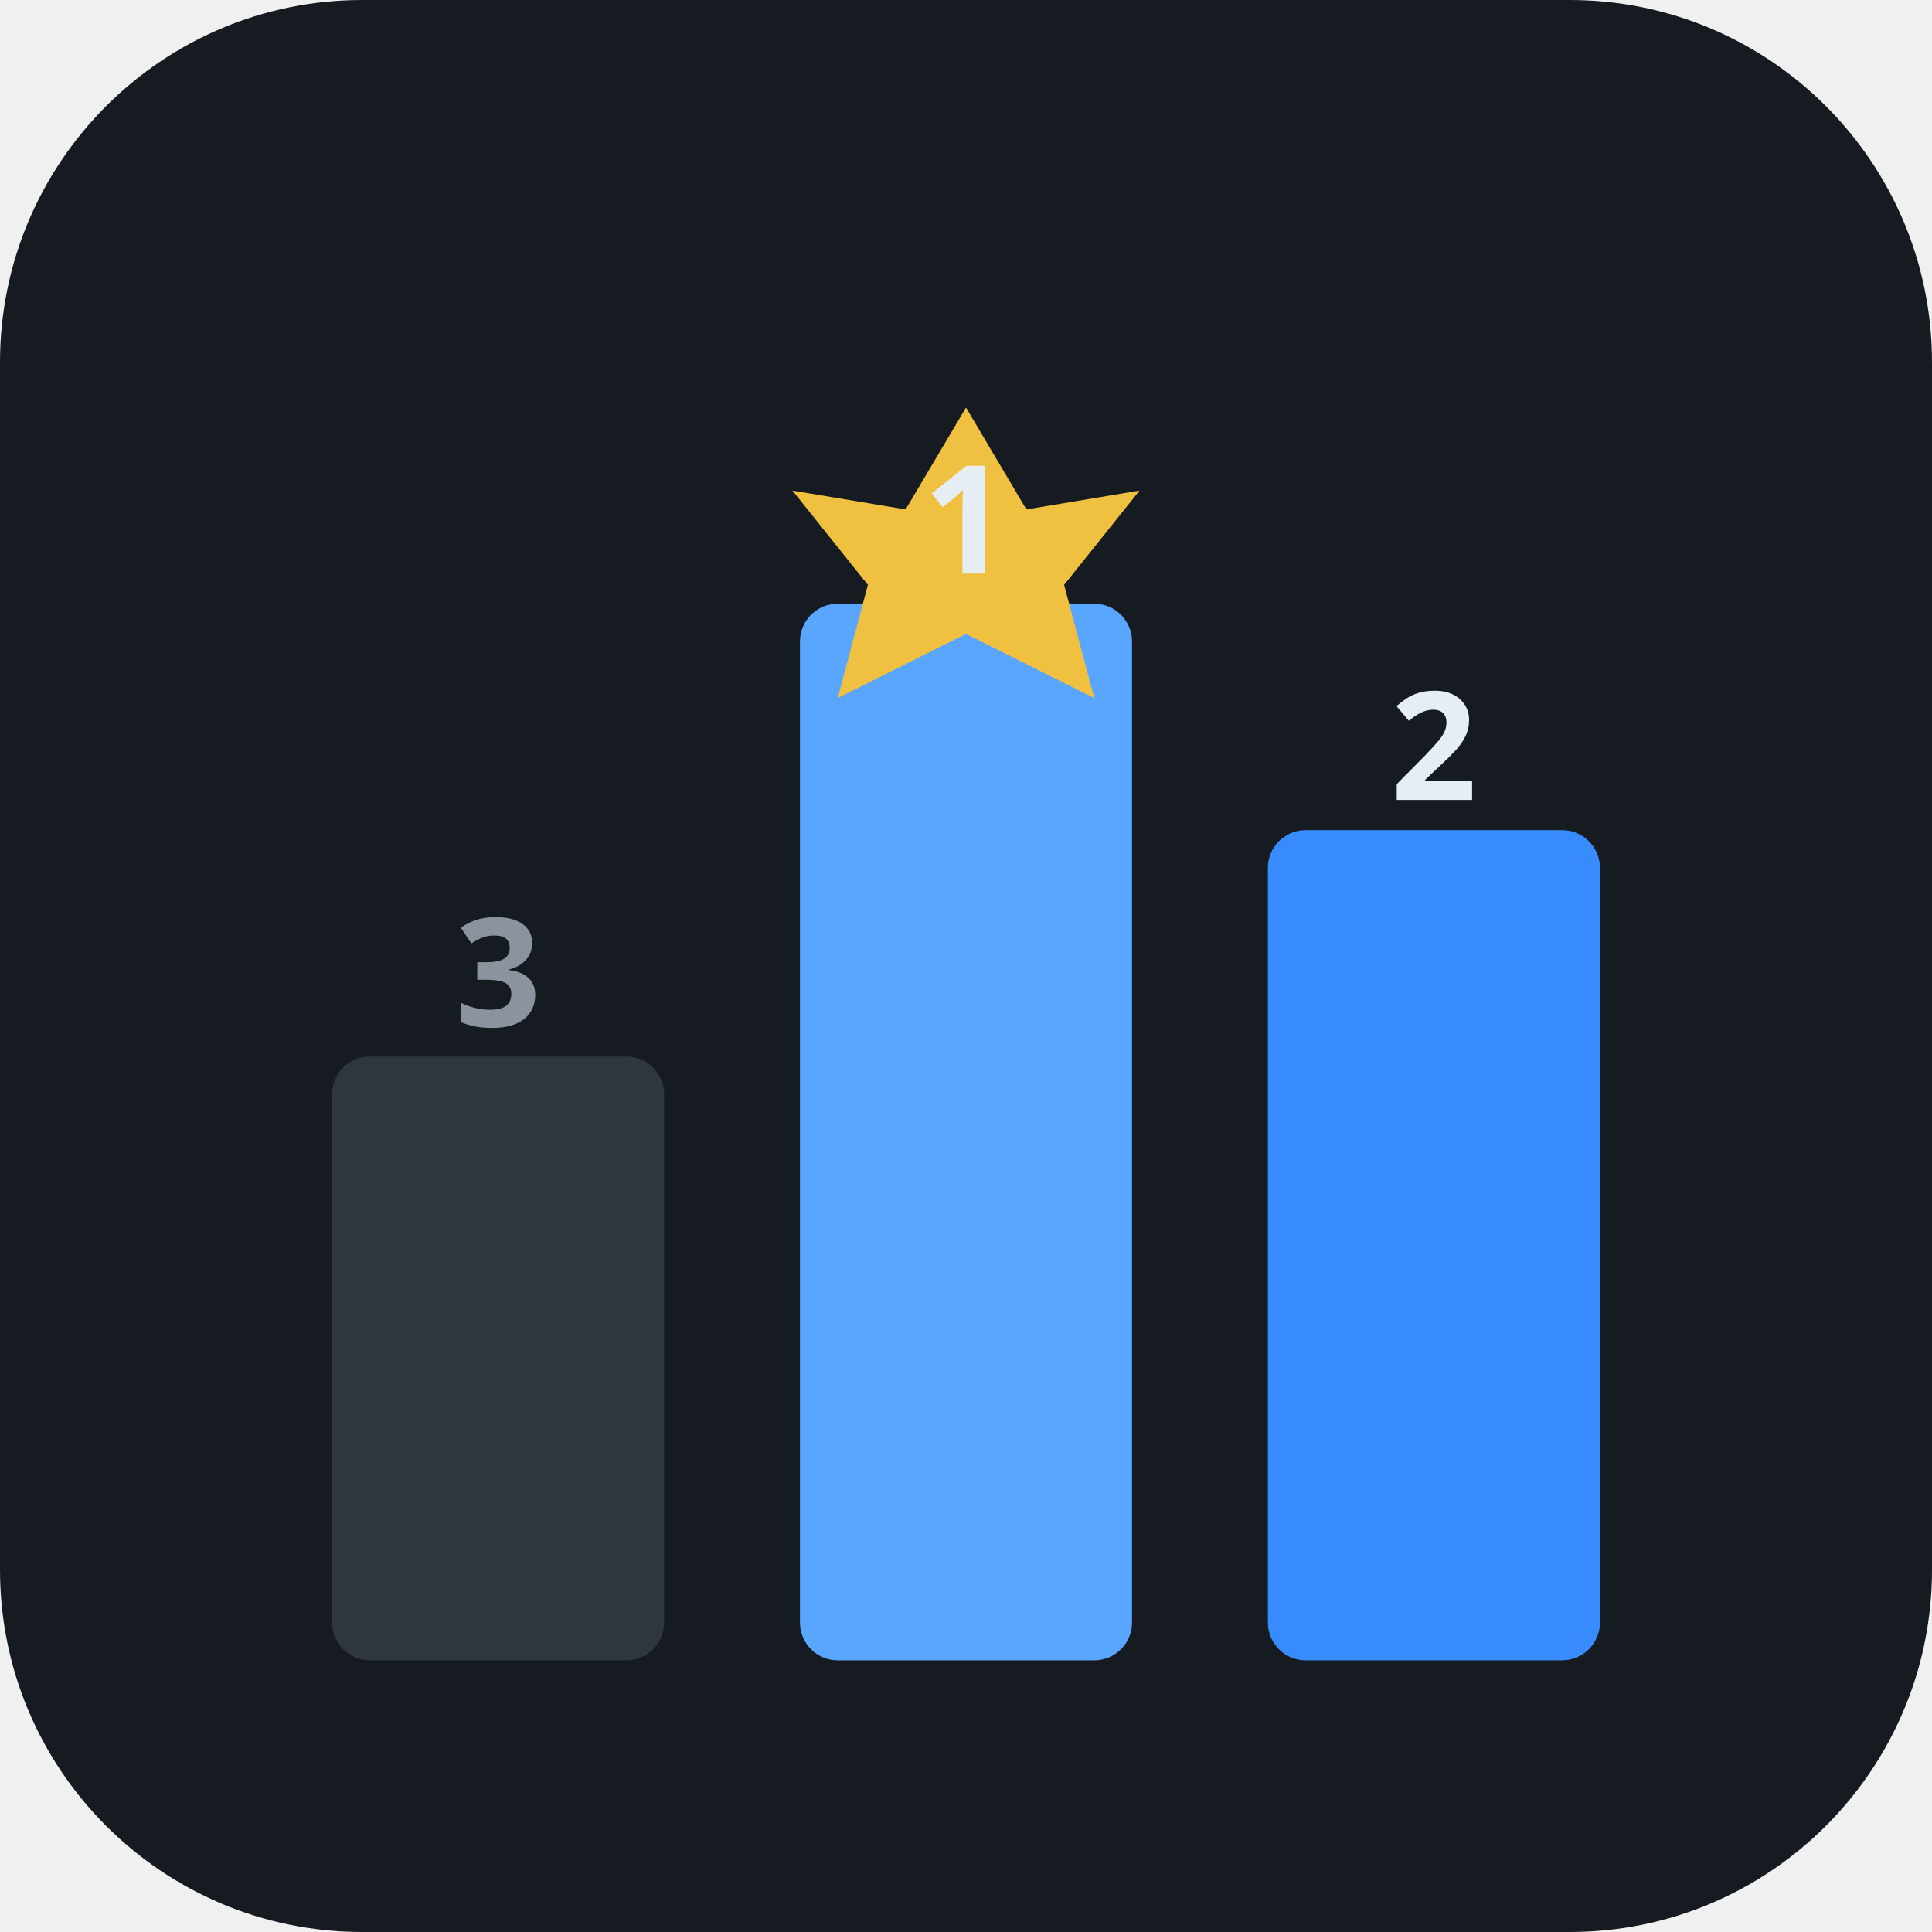
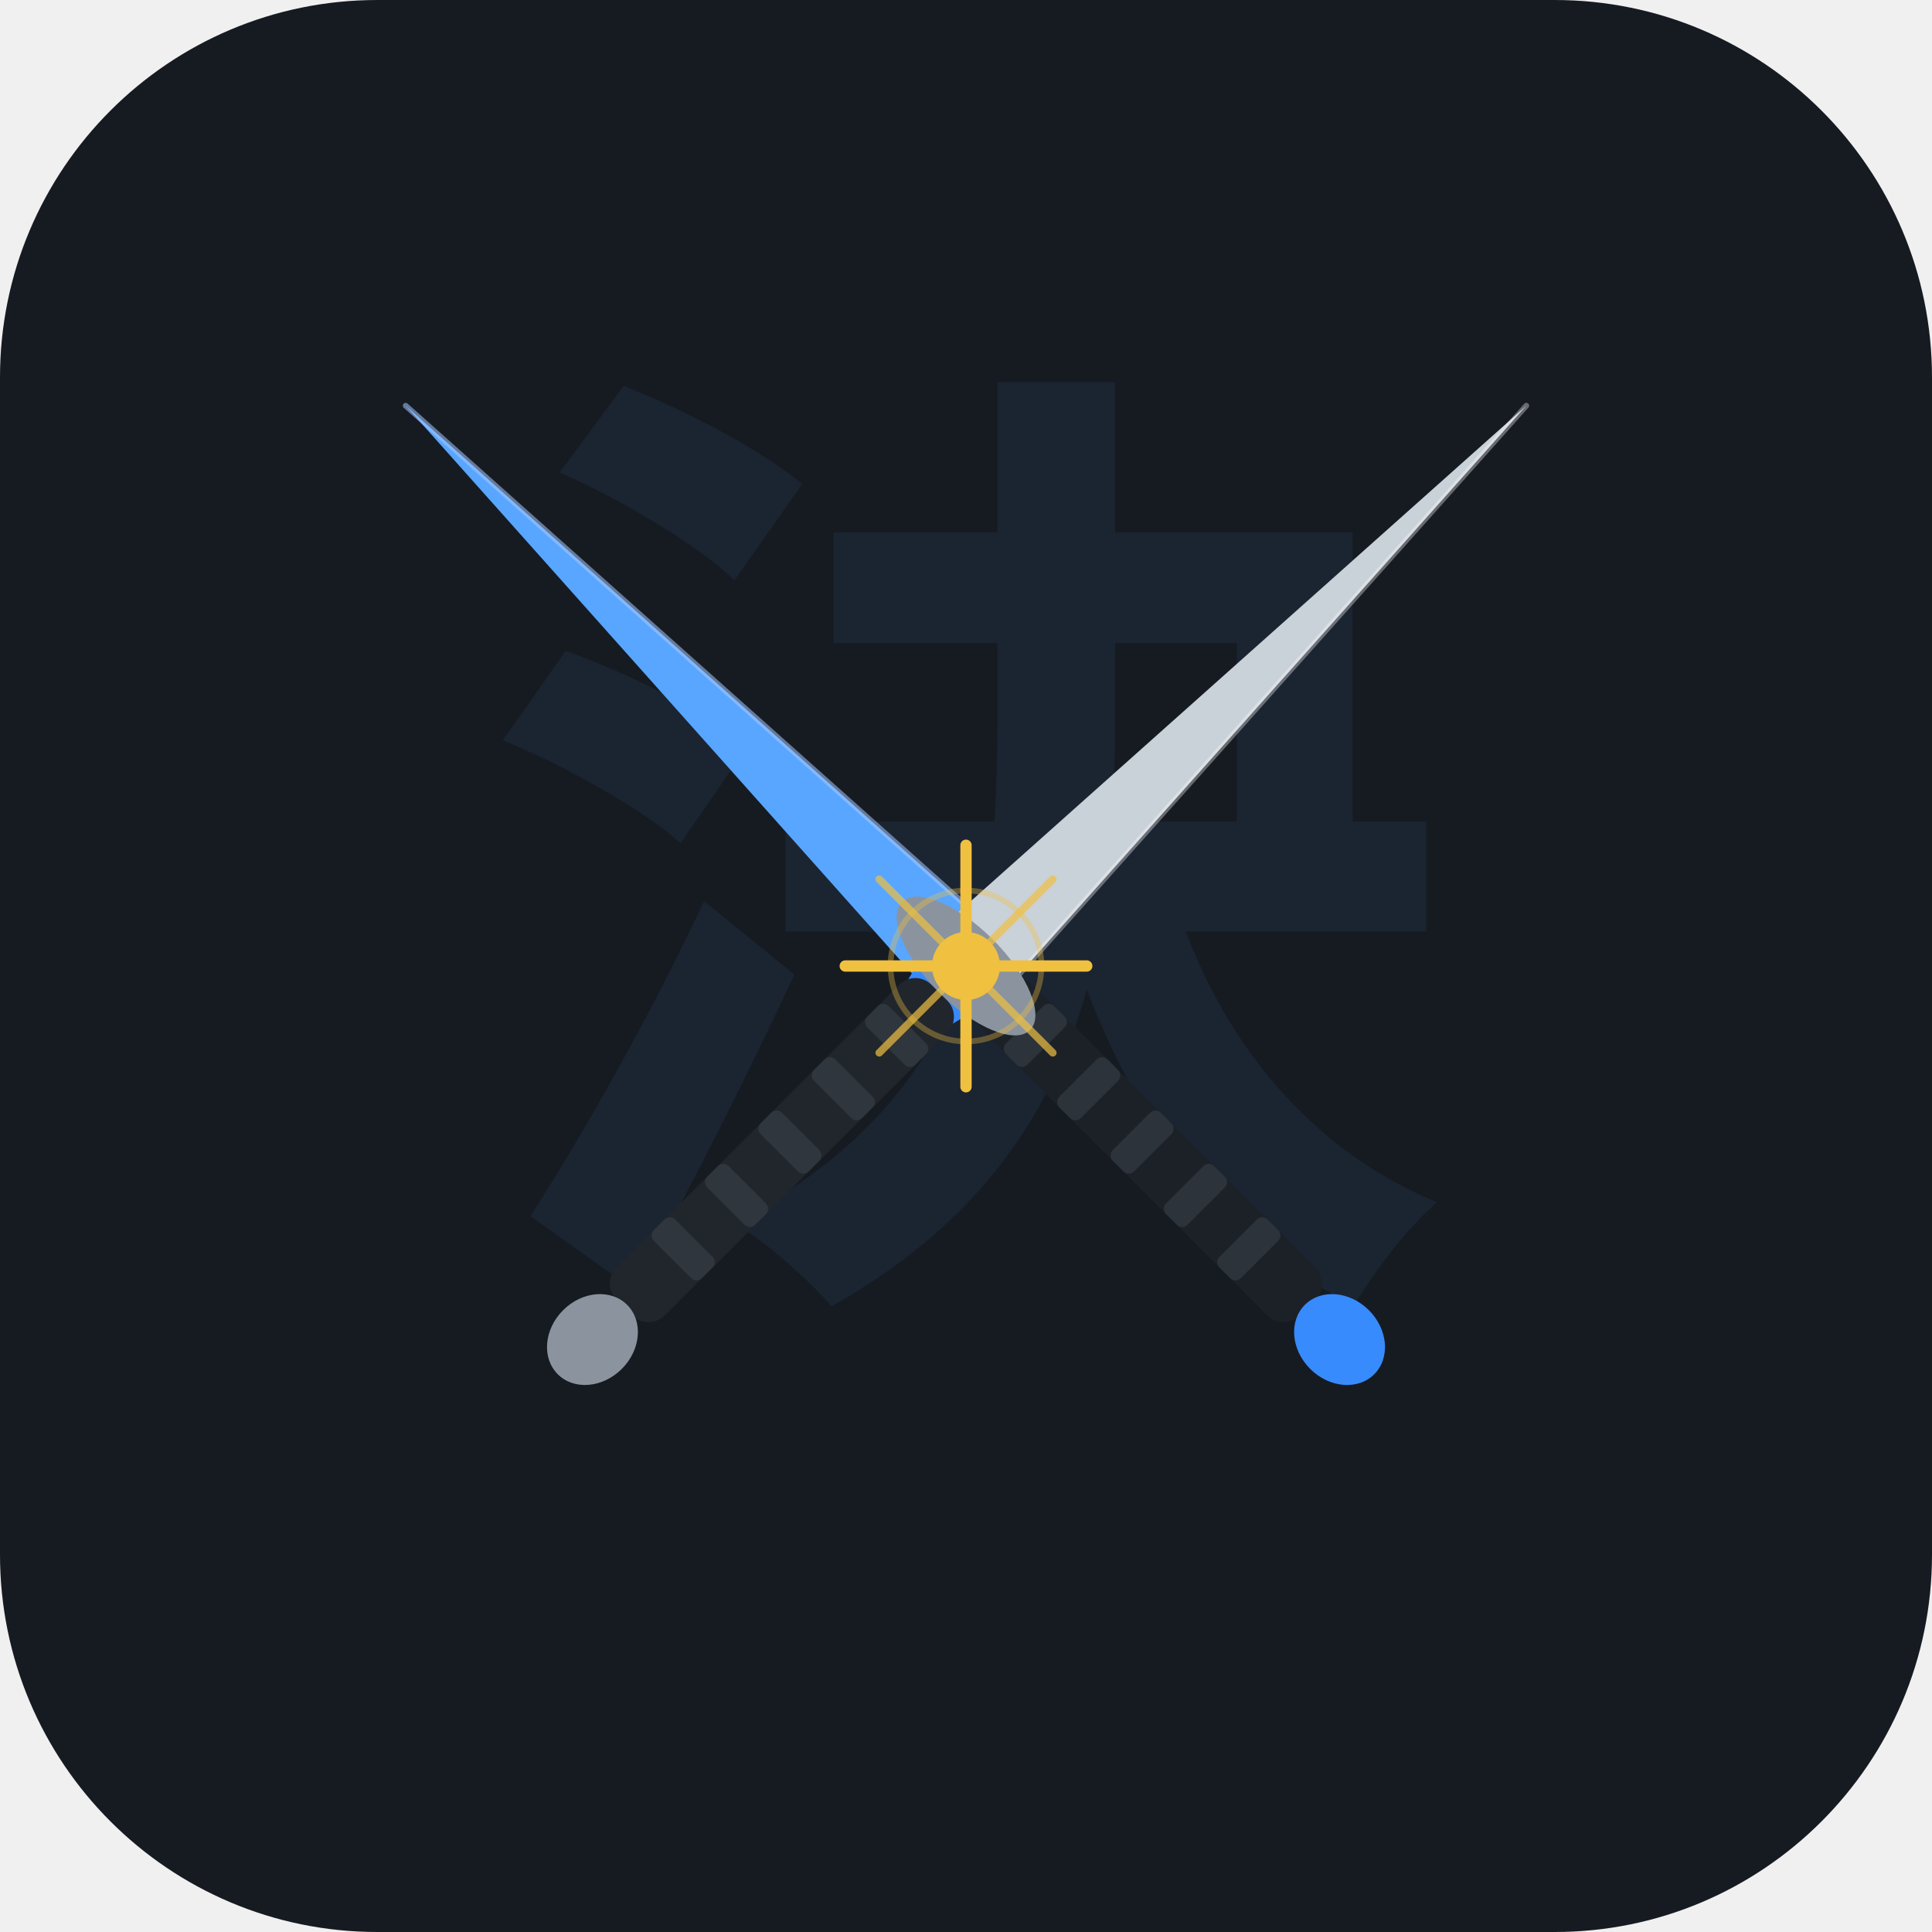
<svg xmlns="http://www.w3.org/2000/svg" viewBox="0 0 512 512">
-   <rect width="512" height="512" rx="96" fill="#161b22" />
-   <rect x="88" y="280" width="88" height="160" rx="10" fill="#30363d" />
-   <rect x="212" y="160" width="88" height="280" rx="10" fill="#58a6ff" />
-   <rect x="336" y="220" width="88" height="220" rx="10" fill="#388bfd" />
-   <polygon points="256,108 272,135 302,130 282,155 290,185 256,168 222,185 230,155 210,130 240,135" fill="#f0c040" />
-   <text x="132" y="272" text-anchor="middle" font-family="Segoe UI,system-ui,sans-serif" font-size="40" font-weight="700" fill="#8b949e">3</text>
-   <text x="256" y="152" text-anchor="middle" font-family="Segoe UI,system-ui,sans-serif" font-size="40" font-weight="700" fill="#e6edf3">1</text>
-   <text x="380" y="212" text-anchor="middle" font-family="Segoe UI,system-ui,sans-serif" font-size="40" font-weight="700" fill="#e6edf3">2</text>
+   <rect width="512" height="512" rx="100" fill="#161b22" />
+   <text x="256" y="322" text-anchor="middle" font-family="'Hiragino Mincho Pro','Yu Mincho','MS Mincho',serif" font-size="260" font-weight="900" fill="#58a6ff" opacity="0.07">決</text>
+   <g transform="translate(256,256) rotate(45)">
+     <polygon points="-210,0 0,-12 0,12" fill="#58a6ff" />
+     <line x1="-210" y1="0" x2="0" y2="-12" stroke="#a5c8ff" stroke-width="1.5" stroke-linecap="round" opacity="0.55" />
+     <ellipse cx="0" cy="0" rx="10" ry="24" fill="#388bfd" />
+     <rect x="10" y="-9" width="118" height="18" rx="6" fill="#1c2128" />
+     <rect x="22" y="-9" width="8" height="18" rx="2" fill="#2d333b" />
+     <rect x="42" y="-9" width="8" height="18" rx="2" fill="#2d333b" />
+     <rect x="62" y="-9" width="8" height="18" rx="2" fill="#2d333b" />
+     <rect x="82" y="-9" width="8" height="18" rx="2" fill="#2d333b" />
+     <rect x="102" y="-9" width="8" height="18" rx="2" fill="#2d333b" />
+     <ellipse cx="140" cy="0" rx="13" ry="11" fill="#388bfd" />
+   </g>
+   <g transform="translate(256,256) rotate(135)">
+     <polygon points="-210,0 0,-12 0,12" fill="#c9d1d9" />
+     <line x1="-210" y1="0" x2="0" y2="-12" stroke="#ffffff" stroke-width="1.5" stroke-linecap="round" opacity="0.35" />
+     <ellipse cx="0" cy="0" rx="10" ry="24" fill="#8b949e" />
+     <rect x="10" y="-9" width="118" height="18" rx="6" fill="#21262d" />
+     <rect x="22" y="-9" width="8" height="18" rx="2" fill="#30363d" />
+     <rect x="42" y="-9" width="8" height="18" rx="2" fill="#30363d" />
+     <rect x="62" y="-9" width="8" height="18" rx="2" fill="#30363d" />
+     <rect x="82" y="-9" width="8" height="18" rx="2" fill="#30363d" />
+     <rect x="102" y="-9" width="8" height="18" rx="2" fill="#30363d" />
+     <ellipse cx="140" cy="0" rx="13" ry="11" fill="#8b949e" />
+   </g>
+   <circle cx="256" cy="256" r="9" fill="#f0c040" />
+   <circle cx="256" cy="256" r="20" fill="none" stroke="#f0c040" stroke-width="1.5" opacity="0.35" />
+   <line x1="256" y1="256" x2="256" y2="224" stroke="#f0c040" stroke-width="3" stroke-linecap="round" />
+   <line x1="256" y1="256" x2="256" y2="288" stroke="#f0c040" stroke-width="3" stroke-linecap="round" />
+   <line x1="256" y1="256" x2="224" y2="256" stroke="#f0c040" stroke-width="3" stroke-linecap="round" />
+   <line x1="256" y1="256" x2="288" y2="256" stroke="#f0c040" stroke-width="3" stroke-linecap="round" />
+   <line x1="256" y1="256" x2="233" y2="233" stroke="#f0c040" stroke-width="2" stroke-linecap="round" opacity="0.7" />
+   <line x1="256" y1="256" x2="279" y2="279" stroke="#f0c040" stroke-width="2" stroke-linecap="round" opacity="0.7" />
+   <line x1="256" y1="256" x2="279" y2="233" stroke="#f0c040" stroke-width="2" stroke-linecap="round" opacity="0.7" />
+   <line x1="256" y1="256" x2="233" y2="279" stroke="#f0c040" stroke-width="2" stroke-linecap="round" opacity="0.7" />
</svg>
